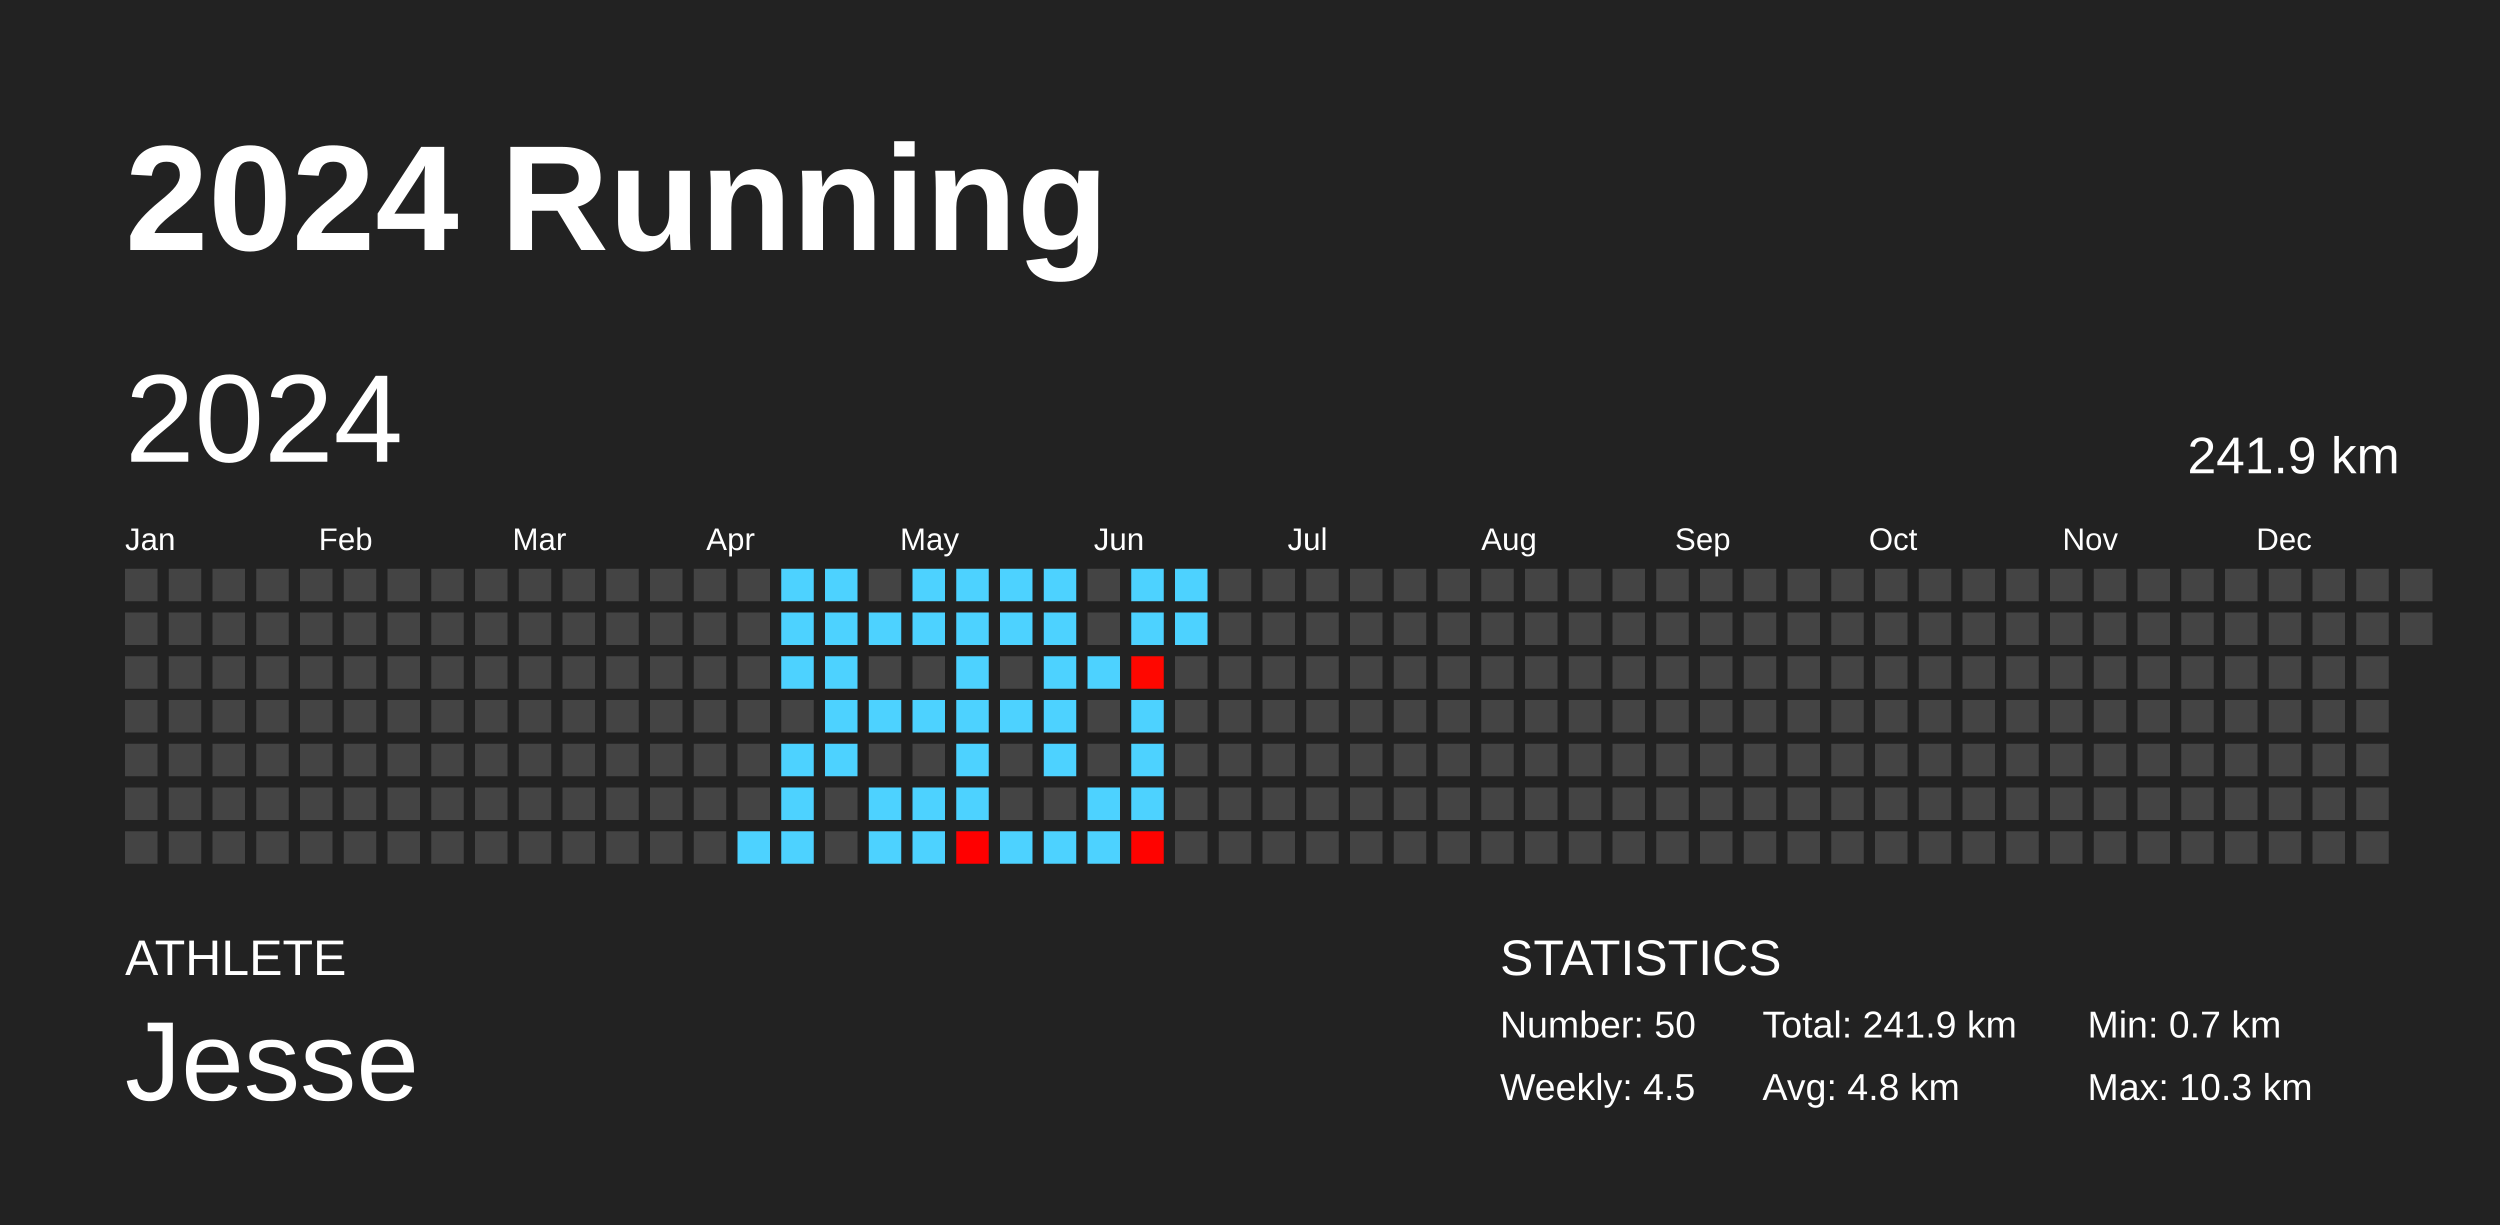
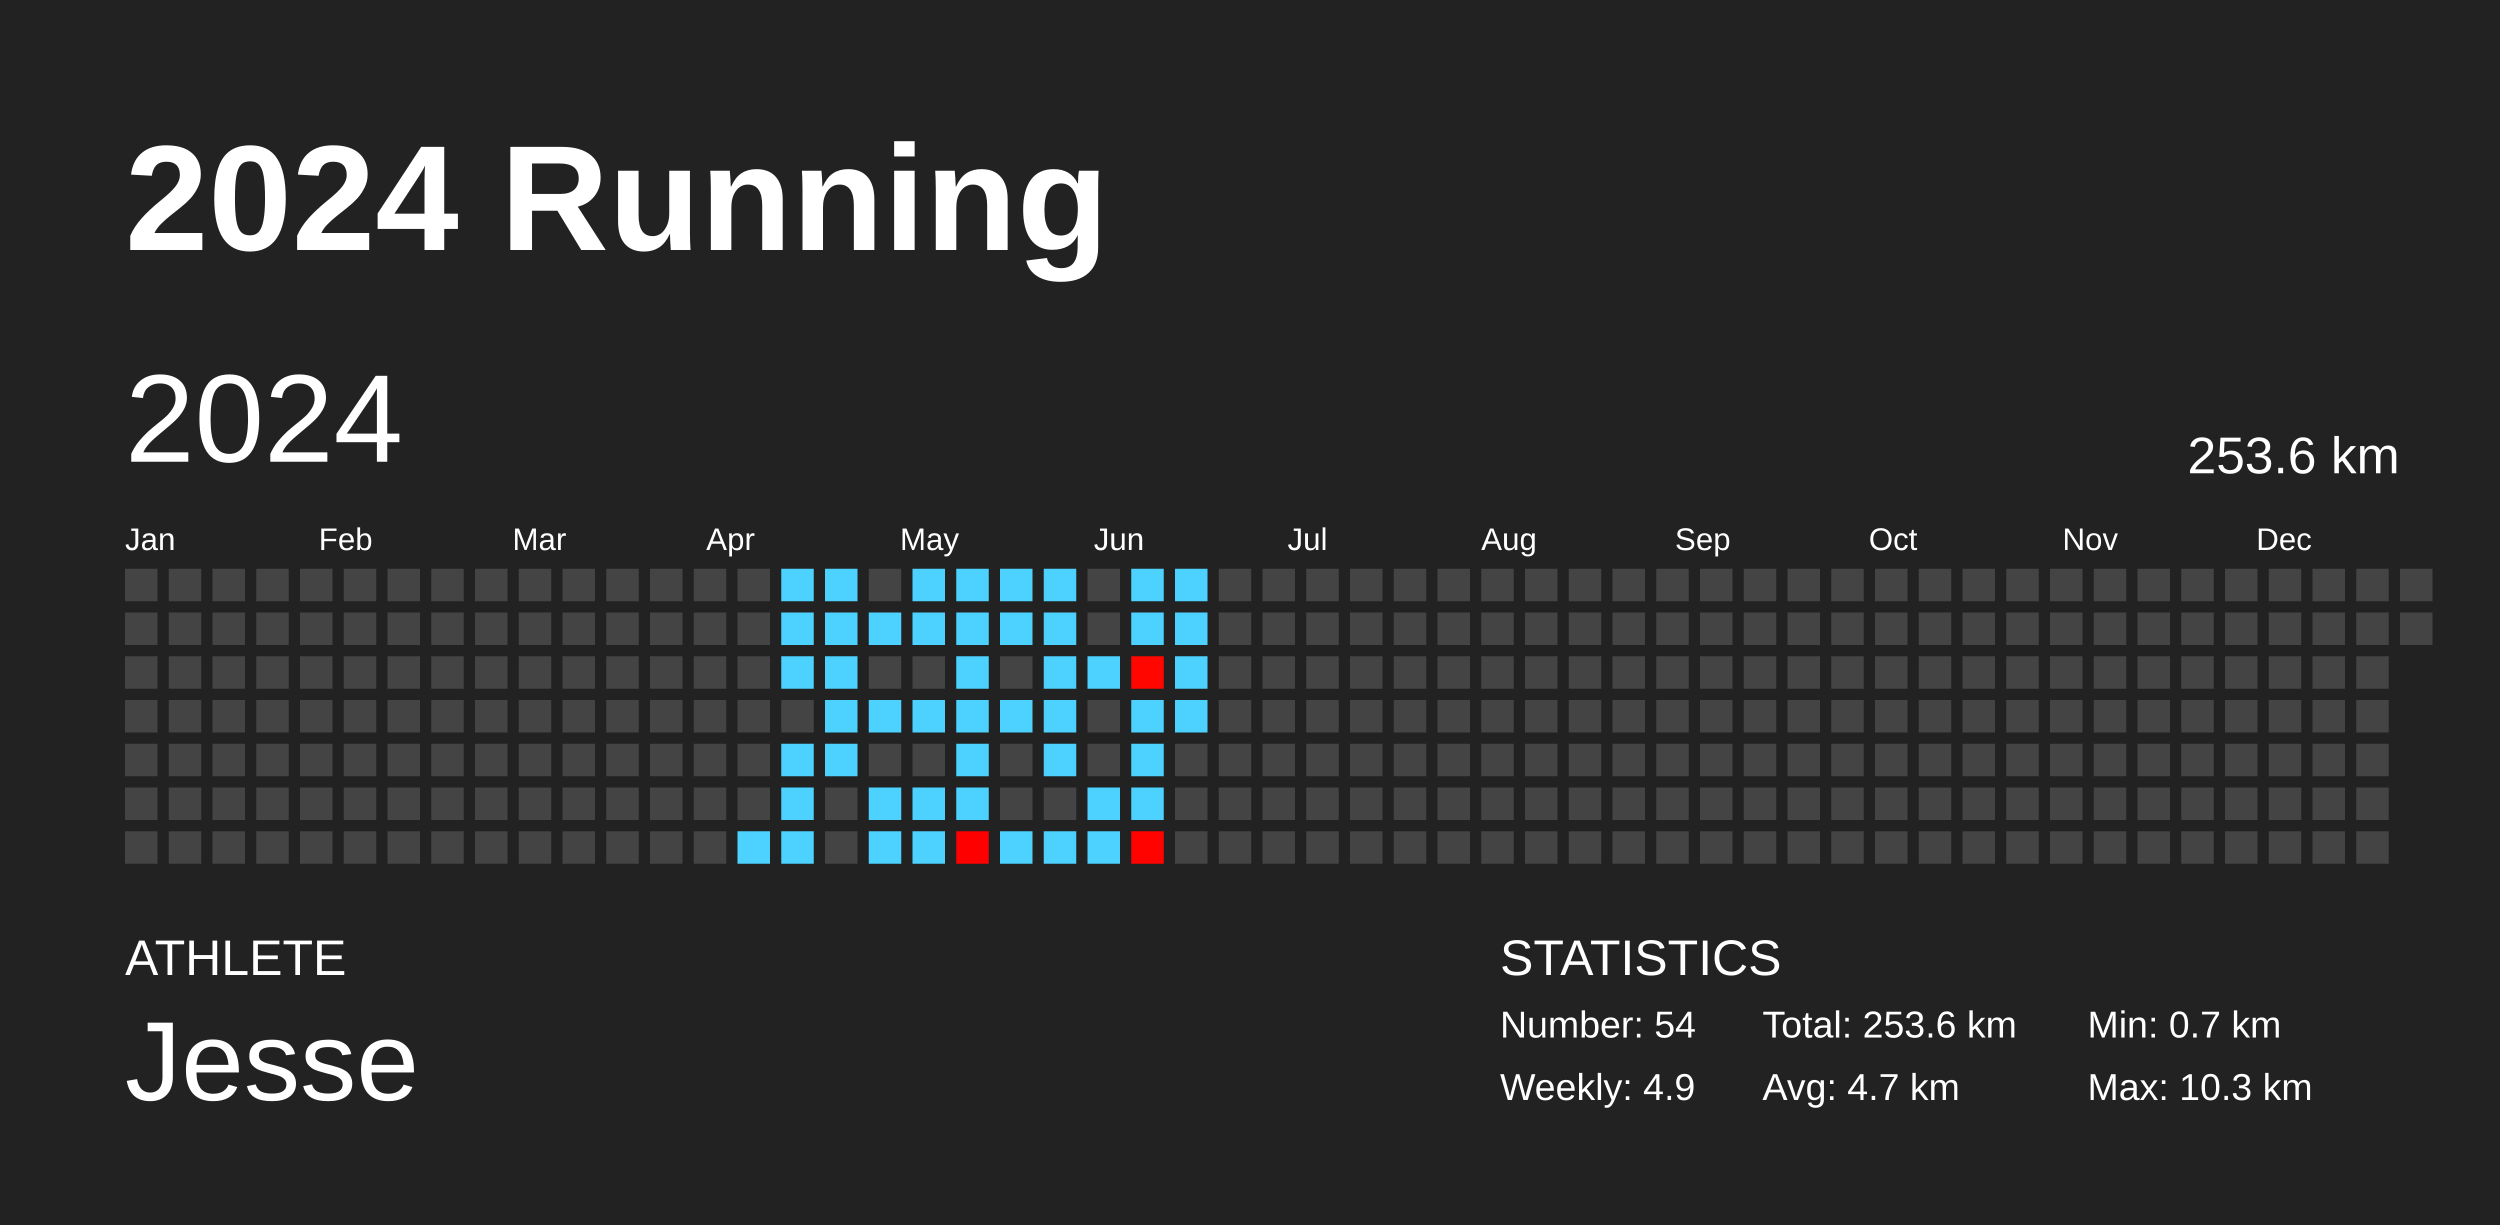
<svg xmlns="http://www.w3.org/2000/svg" baseProfile="full" height="98mm" version="1.1" viewBox="0,0,200,98" width="200mm">
  <defs />
  <rect fill="#222222" height="98" width="200" x="0" y="0" />
  <text fill="#FFFFFF" style="font-size:12px; font-family:Arial; font-weight:bold;" x="10" y="20">2024 Running</text>
  <text fill="#FFFFFF" style="font-size:4px; font-family:Arial" x="10" y="78">ATHLETE</text>
  <text fill="#FFFFFF" style="font-size:9px; font-family:Arial" x="10" y="88">Jesse</text>
  <text fill="#FFFFFF" style="font-size:4px; font-family:Arial" x="120" y="78">STATISTICS</text>
-   <text fill="#FFFFFF" style="font-size:3px; font-family:Arial" x="120" y="83">Number: 50</text>
-   <text fill="#FFFFFF" style="font-size:3px; font-family:Arial" x="120" y="88">Weekly: 4.5</text>
-   <text fill="#FFFFFF" style="font-size:3px; font-family:Arial" x="141" y="83">Total: 241.9 km</text>
-   <text fill="#FFFFFF" style="font-size:3px; font-family:Arial" x="141" y="88">Avg: 4.8 km</text>
+   <text fill="#FFFFFF" style="font-size:3px; font-family:Arial" x="120" y="83">Number: 54</text>
+   <text fill="#FFFFFF" style="font-size:3px; font-family:Arial" x="120" y="88">Weekly: 4.9</text>
+   <text fill="#FFFFFF" style="font-size:3px; font-family:Arial" x="141" y="83">Total: 253.6 km</text>
+   <text fill="#FFFFFF" style="font-size:3px; font-family:Arial" x="141" y="88">Avg: 4.7 km</text>
  <text fill="#FFFFFF" style="font-size:3px; font-family:Arial" x="167" y="83">Min: 0.7 km</text>
  <text fill="#FFFFFF" style="font-size:3px; font-family:Arial" x="167" y="88">Max: 10.3 km</text>
  <text dominant-baseline="hanging" fill="#FFFFFF" style="font-size:10.0px; font-family:Arial;" x="10" y="30">2024</text>
-   <text dominant-baseline="hanging" fill="#FFFFFF" style="font-size:4.125px; font-family:Arial;" x="175" y="35">241.9 km</text>
+   <text dominant-baseline="hanging" fill="#FFFFFF" style="font-size:4.125px; font-family:Arial;" x="175" y="35">253.6 km</text>
  <text fill="#FFFFFF" style="font-size:2.5px; font-family:Arial" x="10.0" y="44">Jan</text>
  <text fill="#FFFFFF" style="font-size:2.5px; font-family:Arial" x="25.5" y="44">Feb</text>
  <text fill="#FFFFFF" style="font-size:2.5px; font-family:Arial" x="41.0" y="44">Mar</text>
  <text fill="#FFFFFF" style="font-size:2.5px; font-family:Arial" x="56.5" y="44">Apr</text>
  <text fill="#FFFFFF" style="font-size:2.5px; font-family:Arial" x="72.0" y="44">May</text>
  <text fill="#FFFFFF" style="font-size:2.5px; font-family:Arial" x="87.5" y="44">Jun</text>
  <text fill="#FFFFFF" style="font-size:2.5px; font-family:Arial" x="103.0" y="44">Jul</text>
  <text fill="#FFFFFF" style="font-size:2.5px; font-family:Arial" x="118.5" y="44">Aug</text>
  <text fill="#FFFFFF" style="font-size:2.5px; font-family:Arial" x="134.0" y="44">Sep</text>
  <text fill="#FFFFFF" style="font-size:2.5px; font-family:Arial" x="149.5" y="44">Oct</text>
  <text fill="#FFFFFF" style="font-size:2.5px; font-family:Arial" x="165.0" y="44">Nov</text>
  <text fill="#FFFFFF" style="font-size:2.5px; font-family:Arial" x="180.5" y="44">Dec</text>
  <rect fill="#444444" height="2.6" width="2.6" x="10.0" y="45.5" />
  <rect fill="#444444" height="2.6" width="2.6" x="10.0" y="49.0" />
  <rect fill="#444444" height="2.6" width="2.6" x="10.0" y="52.5" />
  <rect fill="#444444" height="2.6" width="2.6" x="10.0" y="56.0" />
  <rect fill="#444444" height="2.6" width="2.6" x="10.0" y="59.5" />
  <rect fill="#444444" height="2.6" width="2.6" x="10.0" y="63.0" />
  <rect fill="#444444" height="2.6" width="2.6" x="10.0" y="66.5" />
  <rect fill="#444444" height="2.6" width="2.6" x="13.5" y="45.5" />
  <rect fill="#444444" height="2.6" width="2.6" x="13.5" y="49.0" />
  <rect fill="#444444" height="2.6" width="2.6" x="13.5" y="52.5" />
  <rect fill="#444444" height="2.6" width="2.6" x="13.5" y="56.0" />
  <rect fill="#444444" height="2.6" width="2.6" x="13.5" y="59.5" />
  <rect fill="#444444" height="2.6" width="2.6" x="13.5" y="63.0" />
  <rect fill="#444444" height="2.6" width="2.6" x="13.5" y="66.5" />
  <rect fill="#444444" height="2.6" width="2.6" x="17.0" y="45.5" />
  <rect fill="#444444" height="2.6" width="2.6" x="17.0" y="49.0" />
  <rect fill="#444444" height="2.6" width="2.6" x="17.0" y="52.5" />
  <rect fill="#444444" height="2.6" width="2.6" x="17.0" y="56.0" />
  <rect fill="#444444" height="2.6" width="2.6" x="17.0" y="59.5" />
  <rect fill="#444444" height="2.6" width="2.6" x="17.0" y="63.0" />
  <rect fill="#444444" height="2.6" width="2.6" x="17.0" y="66.5" />
  <rect fill="#444444" height="2.6" width="2.6" x="20.5" y="45.5" />
  <rect fill="#444444" height="2.6" width="2.6" x="20.5" y="49.0" />
  <rect fill="#444444" height="2.6" width="2.6" x="20.5" y="52.5" />
  <rect fill="#444444" height="2.6" width="2.6" x="20.5" y="56.0" />
  <rect fill="#444444" height="2.6" width="2.6" x="20.5" y="59.5" />
  <rect fill="#444444" height="2.6" width="2.6" x="20.5" y="63.0" />
  <rect fill="#444444" height="2.6" width="2.6" x="20.5" y="66.5" />
  <rect fill="#444444" height="2.6" width="2.6" x="24.0" y="45.5" />
  <rect fill="#444444" height="2.6" width="2.6" x="24.0" y="49.0" />
  <rect fill="#444444" height="2.6" width="2.6" x="24.0" y="52.5" />
  <rect fill="#444444" height="2.6" width="2.6" x="24.0" y="56.0" />
  <rect fill="#444444" height="2.6" width="2.6" x="24.0" y="59.5" />
  <rect fill="#444444" height="2.6" width="2.6" x="24.0" y="63.0" />
  <rect fill="#444444" height="2.6" width="2.6" x="24.0" y="66.5" />
  <rect fill="#444444" height="2.6" width="2.6" x="27.5" y="45.5" />
  <rect fill="#444444" height="2.6" width="2.6" x="27.5" y="49.0" />
  <rect fill="#444444" height="2.6" width="2.6" x="27.5" y="52.5" />
  <rect fill="#444444" height="2.6" width="2.6" x="27.5" y="56.0" />
  <rect fill="#444444" height="2.6" width="2.6" x="27.5" y="59.5" />
  <rect fill="#444444" height="2.6" width="2.6" x="27.5" y="63.0" />
  <rect fill="#444444" height="2.6" width="2.6" x="27.5" y="66.5" />
  <rect fill="#444444" height="2.6" width="2.6" x="31.0" y="45.5" />
  <rect fill="#444444" height="2.6" width="2.6" x="31.0" y="49.0" />
  <rect fill="#444444" height="2.6" width="2.6" x="31.0" y="52.5" />
  <rect fill="#444444" height="2.6" width="2.6" x="31.0" y="56.0" />
  <rect fill="#444444" height="2.6" width="2.6" x="31.0" y="59.5" />
  <rect fill="#444444" height="2.6" width="2.6" x="31.0" y="63.0" />
  <rect fill="#444444" height="2.6" width="2.6" x="31.0" y="66.5" />
  <rect fill="#444444" height="2.6" width="2.6" x="34.5" y="45.5" />
  <rect fill="#444444" height="2.6" width="2.6" x="34.5" y="49.0" />
  <rect fill="#444444" height="2.6" width="2.6" x="34.5" y="52.5" />
  <rect fill="#444444" height="2.6" width="2.6" x="34.5" y="56.0" />
  <rect fill="#444444" height="2.6" width="2.6" x="34.5" y="59.5" />
  <rect fill="#444444" height="2.6" width="2.6" x="34.5" y="63.0" />
  <rect fill="#444444" height="2.6" width="2.6" x="34.5" y="66.5" />
  <rect fill="#444444" height="2.6" width="2.6" x="38.0" y="45.5" />
  <rect fill="#444444" height="2.6" width="2.6" x="38.0" y="49.0" />
  <rect fill="#444444" height="2.6" width="2.6" x="38.0" y="52.5" />
  <rect fill="#444444" height="2.6" width="2.6" x="38.0" y="56.0" />
  <rect fill="#444444" height="2.6" width="2.6" x="38.0" y="59.5" />
  <rect fill="#444444" height="2.6" width="2.6" x="38.0" y="63.0" />
  <rect fill="#444444" height="2.6" width="2.6" x="38.0" y="66.5" />
  <rect fill="#444444" height="2.6" width="2.6" x="41.5" y="45.5" />
  <rect fill="#444444" height="2.6" width="2.6" x="41.5" y="49.0" />
  <rect fill="#444444" height="2.6" width="2.6" x="41.5" y="52.5" />
  <rect fill="#444444" height="2.6" width="2.6" x="41.5" y="56.0" />
  <rect fill="#444444" height="2.6" width="2.6" x="41.5" y="59.5" />
  <rect fill="#444444" height="2.6" width="2.6" x="41.5" y="63.0" />
  <rect fill="#444444" height="2.6" width="2.6" x="41.5" y="66.5" />
  <rect fill="#444444" height="2.6" width="2.6" x="45.0" y="45.5" />
  <rect fill="#444444" height="2.6" width="2.6" x="45.0" y="49.0" />
  <rect fill="#444444" height="2.6" width="2.6" x="45.0" y="52.5" />
  <rect fill="#444444" height="2.6" width="2.6" x="45.0" y="56.0" />
  <rect fill="#444444" height="2.6" width="2.6" x="45.0" y="59.5" />
  <rect fill="#444444" height="2.6" width="2.6" x="45.0" y="63.0" />
  <rect fill="#444444" height="2.6" width="2.6" x="45.0" y="66.5" />
  <rect fill="#444444" height="2.6" width="2.6" x="48.5" y="45.5" />
  <rect fill="#444444" height="2.6" width="2.6" x="48.5" y="49.0" />
  <rect fill="#444444" height="2.6" width="2.6" x="48.5" y="52.5" />
  <rect fill="#444444" height="2.6" width="2.6" x="48.5" y="56.0" />
  <rect fill="#444444" height="2.6" width="2.6" x="48.5" y="59.5" />
  <rect fill="#444444" height="2.6" width="2.6" x="48.5" y="63.0" />
  <rect fill="#444444" height="2.6" width="2.6" x="48.5" y="66.5" />
  <rect fill="#444444" height="2.6" width="2.6" x="52.0" y="45.5" />
  <rect fill="#444444" height="2.6" width="2.6" x="52.0" y="49.0" />
  <rect fill="#444444" height="2.6" width="2.6" x="52.0" y="52.5" />
  <rect fill="#444444" height="2.6" width="2.6" x="52.0" y="56.0" />
  <rect fill="#444444" height="2.6" width="2.6" x="52.0" y="59.5" />
  <rect fill="#444444" height="2.6" width="2.6" x="52.0" y="63.0" />
  <rect fill="#444444" height="2.6" width="2.6" x="52.0" y="66.5" />
  <rect fill="#444444" height="2.6" width="2.6" x="55.5" y="45.5" />
  <rect fill="#444444" height="2.6" width="2.6" x="55.5" y="49.0" />
  <rect fill="#444444" height="2.6" width="2.6" x="55.5" y="52.5" />
  <rect fill="#444444" height="2.6" width="2.6" x="55.5" y="56.0" />
  <rect fill="#444444" height="2.6" width="2.6" x="55.5" y="59.5" />
  <rect fill="#444444" height="2.6" width="2.6" x="55.5" y="63.0" />
  <rect fill="#444444" height="2.6" width="2.6" x="55.5" y="66.5" />
  <rect fill="#444444" height="2.6" width="2.6" x="59.0" y="45.5" />
  <rect fill="#444444" height="2.6" width="2.6" x="59.0" y="49.0" />
  <rect fill="#444444" height="2.6" width="2.6" x="59.0" y="52.5" />
  <rect fill="#444444" height="2.6" width="2.6" x="59.0" y="56.0" />
  <rect fill="#444444" height="2.6" width="2.6" x="59.0" y="59.5" />
  <rect fill="#444444" height="2.6" width="2.6" x="59.0" y="63.0" />
  <rect fill="#4dd2ff" height="2.6" width="2.6" x="59.0" y="66.5" />
  <rect fill="#4dd2ff" height="2.6" width="2.6" x="62.5" y="45.5" />
  <rect fill="#4dd2ff" height="2.6" width="2.6" x="62.5" y="49.0" />
  <rect fill="#4dd2ff" height="2.6" width="2.6" x="62.5" y="52.5" />
  <rect fill="#444444" height="2.6" width="2.6" x="62.5" y="56.0" />
  <rect fill="#4dd2ff" height="2.6" width="2.6" x="62.5" y="59.5" />
  <rect fill="#4dd2ff" height="2.6" width="2.6" x="62.5" y="63.0" />
  <rect fill="#4dd2ff" height="2.6" width="2.6" x="62.5" y="66.5" />
  <rect fill="#4dd2ff" height="2.6" width="2.6" x="66.0" y="45.5" />
  <rect fill="#4dd2ff" height="2.6" width="2.6" x="66.0" y="49.0" />
  <rect fill="#4dd2ff" height="2.6" width="2.6" x="66.0" y="52.5" />
  <rect fill="#4dd2ff" height="2.6" width="2.6" x="66.0" y="56.0" />
  <rect fill="#4dd2ff" height="2.6" width="2.6" x="66.0" y="59.5" />
  <rect fill="#444444" height="2.6" width="2.6" x="66.0" y="63.0" />
  <rect fill="#444444" height="2.6" width="2.6" x="66.0" y="66.5" />
  <rect fill="#444444" height="2.6" width="2.6" x="69.5" y="45.5" />
  <rect fill="#4dd2ff" height="2.6" width="2.6" x="69.5" y="49.0" />
  <rect fill="#444444" height="2.6" width="2.6" x="69.5" y="52.5" />
  <rect fill="#4dd2ff" height="2.6" width="2.6" x="69.5" y="56.0" />
  <rect fill="#444444" height="2.6" width="2.6" x="69.5" y="59.5" />
  <rect fill="#4dd2ff" height="2.6" width="2.6" x="69.5" y="63.0" />
  <rect fill="#4dd2ff" height="2.6" width="2.6" x="69.5" y="66.5" />
  <rect fill="#4dd2ff" height="2.6" width="2.6" x="73.0" y="45.5" />
  <rect fill="#4dd2ff" height="2.6" width="2.6" x="73.0" y="49.0" />
  <rect fill="#444444" height="2.6" width="2.6" x="73.0" y="52.5" />
  <rect fill="#4dd2ff" height="2.6" width="2.6" x="73.0" y="56.0" />
  <rect fill="#444444" height="2.6" width="2.6" x="73.0" y="59.5" />
  <rect fill="#4dd2ff" height="2.6" width="2.6" x="73.0" y="63.0" />
  <rect fill="#4dd2ff" height="2.6" width="2.6" x="73.0" y="66.5" />
  <rect fill="#4dd2ff" height="2.6" width="2.6" x="76.5" y="45.5" />
  <rect fill="#4dd2ff" height="2.6" width="2.6" x="76.5" y="49.0" />
  <rect fill="#4dd2ff" height="2.6" width="2.6" x="76.5" y="52.5" />
  <rect fill="#4dd2ff" height="2.6" width="2.6" x="76.5" y="56.0" />
  <rect fill="#4dd2ff" height="2.6" width="2.6" x="76.5" y="59.5" />
  <rect fill="#4dd2ff" height="2.6" width="2.6" x="76.5" y="63.0" />
  <rect fill="#ff0000" height="2.6" width="2.6" x="76.5" y="66.5" />
  <rect fill="#4dd2ff" height="2.6" width="2.6" x="80.0" y="45.5" />
  <rect fill="#4dd2ff" height="2.6" width="2.6" x="80.0" y="49.0" />
  <rect fill="#444444" height="2.6" width="2.6" x="80.0" y="52.5" />
  <rect fill="#4dd2ff" height="2.6" width="2.6" x="80.0" y="56.0" />
  <rect fill="#444444" height="2.6" width="2.6" x="80.0" y="59.5" />
  <rect fill="#444444" height="2.6" width="2.6" x="80.0" y="63.0" />
  <rect fill="#4dd2ff" height="2.6" width="2.6" x="80.0" y="66.5" />
  <rect fill="#4dd2ff" height="2.6" width="2.6" x="83.5" y="45.5" />
  <rect fill="#4dd2ff" height="2.6" width="2.6" x="83.5" y="49.0" />
  <rect fill="#4dd2ff" height="2.6" width="2.6" x="83.5" y="52.5" />
  <rect fill="#4dd2ff" height="2.6" width="2.6" x="83.5" y="56.0" />
  <rect fill="#4dd2ff" height="2.6" width="2.6" x="83.5" y="59.5" />
  <rect fill="#444444" height="2.6" width="2.6" x="83.5" y="63.0" />
  <rect fill="#4dd2ff" height="2.6" width="2.6" x="83.5" y="66.5" />
  <rect fill="#444444" height="2.6" width="2.6" x="87.0" y="45.5" />
  <rect fill="#444444" height="2.6" width="2.6" x="87.0" y="49.0" />
  <rect fill="#4dd2ff" height="2.6" width="2.6" x="87.0" y="52.5" />
  <rect fill="#444444" height="2.6" width="2.6" x="87.0" y="56.0" />
  <rect fill="#444444" height="2.6" width="2.6" x="87.0" y="59.5" />
  <rect fill="#4dd2ff" height="2.6" width="2.6" x="87.0" y="63.0" />
  <rect fill="#4dd2ff" height="2.6" width="2.6" x="87.0" y="66.5" />
  <rect fill="#4dd2ff" height="2.6" width="2.6" x="90.5" y="45.5" />
  <rect fill="#4dd2ff" height="2.6" width="2.6" x="90.5" y="49.0" />
  <rect fill="#ff0700" height="2.6" width="2.6" x="90.5" y="52.5" />
  <rect fill="#4dd2ff" height="2.6" width="2.6" x="90.5" y="56.0" />
  <rect fill="#4dd2ff" height="2.6" width="2.6" x="90.5" y="59.5" />
  <rect fill="#4dd2ff" height="2.6" width="2.6" x="90.5" y="63.0" />
  <rect fill="#ff0300" height="2.6" width="2.6" x="90.5" y="66.5" />
  <rect fill="#4dd2ff" height="2.6" width="2.6" x="94.0" y="45.5" />
  <rect fill="#4dd2ff" height="2.6" width="2.6" x="94.0" y="49.0" />
-   <rect fill="#444444" height="2.6" width="2.6" x="94.0" y="52.5" />
-   <rect fill="#444444" height="2.6" width="2.6" x="94.0" y="56.0" />
+   <rect fill="#4dd2ff" height="2.6" width="2.6" x="94.0" y="52.5" />
+   <rect fill="#4dd2ff" height="2.6" width="2.6" x="94.0" y="56.0" />
  <rect fill="#444444" height="2.6" width="2.6" x="94.0" y="59.5" />
  <rect fill="#444444" height="2.6" width="2.6" x="94.0" y="63.0" />
  <rect fill="#444444" height="2.6" width="2.6" x="94.0" y="66.5" />
  <rect fill="#444444" height="2.6" width="2.6" x="97.5" y="45.5" />
  <rect fill="#444444" height="2.6" width="2.6" x="97.5" y="49.0" />
  <rect fill="#444444" height="2.6" width="2.6" x="97.5" y="52.5" />
  <rect fill="#444444" height="2.6" width="2.6" x="97.5" y="56.0" />
  <rect fill="#444444" height="2.6" width="2.6" x="97.5" y="59.5" />
  <rect fill="#444444" height="2.6" width="2.6" x="97.5" y="63.0" />
  <rect fill="#444444" height="2.6" width="2.6" x="97.5" y="66.5" />
  <rect fill="#444444" height="2.6" width="2.6" x="101.0" y="45.5" />
  <rect fill="#444444" height="2.6" width="2.6" x="101.0" y="49.0" />
  <rect fill="#444444" height="2.6" width="2.6" x="101.0" y="52.5" />
  <rect fill="#444444" height="2.6" width="2.6" x="101.0" y="56.0" />
  <rect fill="#444444" height="2.6" width="2.6" x="101.0" y="59.5" />
  <rect fill="#444444" height="2.6" width="2.6" x="101.0" y="63.0" />
  <rect fill="#444444" height="2.6" width="2.6" x="101.0" y="66.5" />
  <rect fill="#444444" height="2.6" width="2.6" x="104.5" y="45.5" />
  <rect fill="#444444" height="2.6" width="2.6" x="104.5" y="49.0" />
  <rect fill="#444444" height="2.6" width="2.6" x="104.5" y="52.5" />
  <rect fill="#444444" height="2.6" width="2.6" x="104.5" y="56.0" />
  <rect fill="#444444" height="2.6" width="2.6" x="104.5" y="59.5" />
  <rect fill="#444444" height="2.6" width="2.6" x="104.5" y="63.0" />
  <rect fill="#444444" height="2.6" width="2.6" x="104.5" y="66.5" />
  <rect fill="#444444" height="2.6" width="2.6" x="108.0" y="45.5" />
  <rect fill="#444444" height="2.6" width="2.6" x="108.0" y="49.0" />
  <rect fill="#444444" height="2.6" width="2.6" x="108.0" y="52.5" />
  <rect fill="#444444" height="2.6" width="2.6" x="108.0" y="56.0" />
  <rect fill="#444444" height="2.6" width="2.6" x="108.0" y="59.5" />
  <rect fill="#444444" height="2.6" width="2.6" x="108.0" y="63.0" />
  <rect fill="#444444" height="2.6" width="2.6" x="108.0" y="66.5" />
  <rect fill="#444444" height="2.6" width="2.6" x="111.5" y="45.5" />
  <rect fill="#444444" height="2.6" width="2.6" x="111.5" y="49.0" />
  <rect fill="#444444" height="2.6" width="2.6" x="111.5" y="52.5" />
  <rect fill="#444444" height="2.6" width="2.6" x="111.5" y="56.0" />
  <rect fill="#444444" height="2.6" width="2.6" x="111.5" y="59.5" />
  <rect fill="#444444" height="2.6" width="2.6" x="111.5" y="63.0" />
  <rect fill="#444444" height="2.6" width="2.6" x="111.5" y="66.5" />
  <rect fill="#444444" height="2.6" width="2.6" x="115.0" y="45.5" />
  <rect fill="#444444" height="2.6" width="2.6" x="115.0" y="49.0" />
  <rect fill="#444444" height="2.6" width="2.6" x="115.0" y="52.5" />
  <rect fill="#444444" height="2.6" width="2.6" x="115.0" y="56.0" />
  <rect fill="#444444" height="2.6" width="2.6" x="115.0" y="59.5" />
  <rect fill="#444444" height="2.6" width="2.6" x="115.0" y="63.0" />
  <rect fill="#444444" height="2.6" width="2.6" x="115.0" y="66.5" />
  <rect fill="#444444" height="2.6" width="2.6" x="118.5" y="45.5" />
  <rect fill="#444444" height="2.6" width="2.6" x="118.5" y="49.0" />
  <rect fill="#444444" height="2.6" width="2.6" x="118.5" y="52.5" />
  <rect fill="#444444" height="2.6" width="2.6" x="118.5" y="56.0" />
  <rect fill="#444444" height="2.6" width="2.6" x="118.5" y="59.5" />
  <rect fill="#444444" height="2.6" width="2.6" x="118.5" y="63.0" />
  <rect fill="#444444" height="2.6" width="2.6" x="118.5" y="66.5" />
  <rect fill="#444444" height="2.6" width="2.6" x="122.0" y="45.5" />
  <rect fill="#444444" height="2.6" width="2.6" x="122.0" y="49.0" />
  <rect fill="#444444" height="2.6" width="2.6" x="122.0" y="52.5" />
  <rect fill="#444444" height="2.6" width="2.6" x="122.0" y="56.0" />
  <rect fill="#444444" height="2.6" width="2.6" x="122.0" y="59.5" />
  <rect fill="#444444" height="2.6" width="2.6" x="122.0" y="63.0" />
  <rect fill="#444444" height="2.6" width="2.6" x="122.0" y="66.5" />
  <rect fill="#444444" height="2.6" width="2.6" x="125.5" y="45.5" />
  <rect fill="#444444" height="2.6" width="2.6" x="125.5" y="49.0" />
  <rect fill="#444444" height="2.6" width="2.6" x="125.5" y="52.5" />
  <rect fill="#444444" height="2.6" width="2.6" x="125.5" y="56.0" />
  <rect fill="#444444" height="2.6" width="2.6" x="125.5" y="59.5" />
  <rect fill="#444444" height="2.6" width="2.6" x="125.5" y="63.0" />
  <rect fill="#444444" height="2.6" width="2.6" x="125.5" y="66.5" />
  <rect fill="#444444" height="2.6" width="2.6" x="129.0" y="45.5" />
  <rect fill="#444444" height="2.6" width="2.6" x="129.0" y="49.0" />
  <rect fill="#444444" height="2.6" width="2.6" x="129.0" y="52.5" />
  <rect fill="#444444" height="2.6" width="2.6" x="129.0" y="56.0" />
  <rect fill="#444444" height="2.6" width="2.6" x="129.0" y="59.5" />
  <rect fill="#444444" height="2.6" width="2.6" x="129.0" y="63.0" />
  <rect fill="#444444" height="2.6" width="2.6" x="129.0" y="66.5" />
  <rect fill="#444444" height="2.6" width="2.6" x="132.5" y="45.5" />
  <rect fill="#444444" height="2.6" width="2.6" x="132.5" y="49.0" />
  <rect fill="#444444" height="2.6" width="2.6" x="132.5" y="52.5" />
  <rect fill="#444444" height="2.6" width="2.6" x="132.5" y="56.0" />
  <rect fill="#444444" height="2.6" width="2.6" x="132.5" y="59.5" />
  <rect fill="#444444" height="2.6" width="2.6" x="132.5" y="63.0" />
  <rect fill="#444444" height="2.6" width="2.6" x="132.5" y="66.5" />
  <rect fill="#444444" height="2.6" width="2.6" x="136.0" y="45.5" />
  <rect fill="#444444" height="2.6" width="2.6" x="136.0" y="49.0" />
  <rect fill="#444444" height="2.6" width="2.6" x="136.0" y="52.5" />
  <rect fill="#444444" height="2.6" width="2.6" x="136.0" y="56.0" />
  <rect fill="#444444" height="2.6" width="2.6" x="136.0" y="59.5" />
  <rect fill="#444444" height="2.6" width="2.6" x="136.0" y="63.0" />
  <rect fill="#444444" height="2.6" width="2.6" x="136.0" y="66.5" />
  <rect fill="#444444" height="2.6" width="2.6" x="139.5" y="45.5" />
  <rect fill="#444444" height="2.6" width="2.6" x="139.5" y="49.0" />
  <rect fill="#444444" height="2.6" width="2.6" x="139.5" y="52.5" />
  <rect fill="#444444" height="2.6" width="2.6" x="139.5" y="56.0" />
  <rect fill="#444444" height="2.6" width="2.6" x="139.5" y="59.5" />
  <rect fill="#444444" height="2.6" width="2.6" x="139.5" y="63.0" />
  <rect fill="#444444" height="2.6" width="2.6" x="139.5" y="66.5" />
  <rect fill="#444444" height="2.6" width="2.6" x="143.0" y="45.5" />
  <rect fill="#444444" height="2.6" width="2.6" x="143.0" y="49.0" />
  <rect fill="#444444" height="2.6" width="2.6" x="143.0" y="52.5" />
  <rect fill="#444444" height="2.6" width="2.6" x="143.0" y="56.0" />
  <rect fill="#444444" height="2.6" width="2.6" x="143.0" y="59.5" />
  <rect fill="#444444" height="2.6" width="2.6" x="143.0" y="63.0" />
  <rect fill="#444444" height="2.6" width="2.6" x="143.0" y="66.5" />
  <rect fill="#444444" height="2.6" width="2.6" x="146.5" y="45.5" />
  <rect fill="#444444" height="2.6" width="2.6" x="146.5" y="49.0" />
  <rect fill="#444444" height="2.6" width="2.6" x="146.5" y="52.5" />
  <rect fill="#444444" height="2.6" width="2.6" x="146.5" y="56.0" />
  <rect fill="#444444" height="2.6" width="2.6" x="146.5" y="59.5" />
  <rect fill="#444444" height="2.6" width="2.6" x="146.5" y="63.0" />
  <rect fill="#444444" height="2.6" width="2.6" x="146.5" y="66.5" />
  <rect fill="#444444" height="2.6" width="2.6" x="150.0" y="45.5" />
  <rect fill="#444444" height="2.6" width="2.6" x="150.0" y="49.0" />
  <rect fill="#444444" height="2.6" width="2.6" x="150.0" y="52.5" />
  <rect fill="#444444" height="2.6" width="2.6" x="150.0" y="56.0" />
  <rect fill="#444444" height="2.6" width="2.6" x="150.0" y="59.5" />
  <rect fill="#444444" height="2.6" width="2.6" x="150.0" y="63.0" />
  <rect fill="#444444" height="2.6" width="2.6" x="150.0" y="66.5" />
  <rect fill="#444444" height="2.6" width="2.6" x="153.5" y="45.5" />
  <rect fill="#444444" height="2.6" width="2.6" x="153.5" y="49.0" />
  <rect fill="#444444" height="2.6" width="2.6" x="153.5" y="52.5" />
  <rect fill="#444444" height="2.6" width="2.6" x="153.5" y="56.0" />
  <rect fill="#444444" height="2.6" width="2.6" x="153.5" y="59.5" />
  <rect fill="#444444" height="2.6" width="2.6" x="153.5" y="63.0" />
  <rect fill="#444444" height="2.6" width="2.6" x="153.5" y="66.5" />
  <rect fill="#444444" height="2.6" width="2.6" x="157.0" y="45.5" />
  <rect fill="#444444" height="2.6" width="2.6" x="157.0" y="49.0" />
  <rect fill="#444444" height="2.6" width="2.6" x="157.0" y="52.5" />
  <rect fill="#444444" height="2.6" width="2.6" x="157.0" y="56.0" />
  <rect fill="#444444" height="2.6" width="2.6" x="157.0" y="59.5" />
  <rect fill="#444444" height="2.6" width="2.6" x="157.0" y="63.0" />
  <rect fill="#444444" height="2.6" width="2.6" x="157.0" y="66.5" />
  <rect fill="#444444" height="2.6" width="2.6" x="160.5" y="45.5" />
  <rect fill="#444444" height="2.6" width="2.6" x="160.5" y="49.0" />
  <rect fill="#444444" height="2.6" width="2.6" x="160.5" y="52.5" />
  <rect fill="#444444" height="2.6" width="2.6" x="160.5" y="56.0" />
  <rect fill="#444444" height="2.6" width="2.6" x="160.5" y="59.5" />
  <rect fill="#444444" height="2.6" width="2.6" x="160.5" y="63.0" />
  <rect fill="#444444" height="2.6" width="2.6" x="160.5" y="66.5" />
  <rect fill="#444444" height="2.6" width="2.6" x="164.0" y="45.5" />
  <rect fill="#444444" height="2.6" width="2.6" x="164.0" y="49.0" />
  <rect fill="#444444" height="2.6" width="2.6" x="164.0" y="52.5" />
  <rect fill="#444444" height="2.6" width="2.6" x="164.0" y="56.0" />
  <rect fill="#444444" height="2.6" width="2.6" x="164.0" y="59.5" />
  <rect fill="#444444" height="2.6" width="2.6" x="164.0" y="63.0" />
  <rect fill="#444444" height="2.6" width="2.6" x="164.0" y="66.5" />
  <rect fill="#444444" height="2.6" width="2.6" x="167.5" y="45.5" />
  <rect fill="#444444" height="2.6" width="2.6" x="167.5" y="49.0" />
  <rect fill="#444444" height="2.6" width="2.6" x="167.5" y="52.5" />
  <rect fill="#444444" height="2.6" width="2.6" x="167.5" y="56.0" />
  <rect fill="#444444" height="2.6" width="2.6" x="167.5" y="59.5" />
  <rect fill="#444444" height="2.6" width="2.6" x="167.5" y="63.0" />
  <rect fill="#444444" height="2.6" width="2.6" x="167.5" y="66.5" />
  <rect fill="#444444" height="2.6" width="2.6" x="171.0" y="45.5" />
  <rect fill="#444444" height="2.6" width="2.6" x="171.0" y="49.0" />
  <rect fill="#444444" height="2.6" width="2.6" x="171.0" y="52.5" />
  <rect fill="#444444" height="2.6" width="2.6" x="171.0" y="56.0" />
  <rect fill="#444444" height="2.6" width="2.6" x="171.0" y="59.5" />
  <rect fill="#444444" height="2.6" width="2.6" x="171.0" y="63.0" />
  <rect fill="#444444" height="2.6" width="2.6" x="171.0" y="66.5" />
  <rect fill="#444444" height="2.6" width="2.6" x="174.5" y="45.5" />
  <rect fill="#444444" height="2.6" width="2.6" x="174.5" y="49.0" />
  <rect fill="#444444" height="2.6" width="2.6" x="174.5" y="52.5" />
  <rect fill="#444444" height="2.6" width="2.6" x="174.5" y="56.0" />
  <rect fill="#444444" height="2.6" width="2.6" x="174.5" y="59.5" />
  <rect fill="#444444" height="2.6" width="2.6" x="174.5" y="63.0" />
  <rect fill="#444444" height="2.6" width="2.6" x="174.5" y="66.5" />
  <rect fill="#444444" height="2.6" width="2.6" x="178.0" y="45.5" />
  <rect fill="#444444" height="2.6" width="2.6" x="178.0" y="49.0" />
  <rect fill="#444444" height="2.6" width="2.6" x="178.0" y="52.5" />
  <rect fill="#444444" height="2.6" width="2.6" x="178.0" y="56.0" />
  <rect fill="#444444" height="2.6" width="2.6" x="178.0" y="59.5" />
  <rect fill="#444444" height="2.6" width="2.6" x="178.0" y="63.0" />
  <rect fill="#444444" height="2.6" width="2.6" x="178.0" y="66.5" />
  <rect fill="#444444" height="2.6" width="2.6" x="181.5" y="45.5" />
  <rect fill="#444444" height="2.6" width="2.6" x="181.5" y="49.0" />
  <rect fill="#444444" height="2.6" width="2.6" x="181.5" y="52.5" />
  <rect fill="#444444" height="2.6" width="2.6" x="181.5" y="56.0" />
  <rect fill="#444444" height="2.6" width="2.6" x="181.5" y="59.5" />
  <rect fill="#444444" height="2.6" width="2.6" x="181.5" y="63.0" />
  <rect fill="#444444" height="2.6" width="2.6" x="181.5" y="66.5" />
  <rect fill="#444444" height="2.6" width="2.6" x="185.0" y="45.5" />
  <rect fill="#444444" height="2.6" width="2.6" x="185.0" y="49.0" />
  <rect fill="#444444" height="2.6" width="2.6" x="185.0" y="52.5" />
  <rect fill="#444444" height="2.6" width="2.6" x="185.0" y="56.0" />
  <rect fill="#444444" height="2.6" width="2.6" x="185.0" y="59.5" />
  <rect fill="#444444" height="2.6" width="2.6" x="185.0" y="63.0" />
  <rect fill="#444444" height="2.6" width="2.6" x="185.0" y="66.5" />
  <rect fill="#444444" height="2.6" width="2.6" x="188.5" y="45.5" />
  <rect fill="#444444" height="2.6" width="2.6" x="188.5" y="49.0" />
  <rect fill="#444444" height="2.6" width="2.6" x="188.5" y="52.5" />
  <rect fill="#444444" height="2.6" width="2.6" x="188.5" y="56.0" />
  <rect fill="#444444" height="2.6" width="2.6" x="188.5" y="59.5" />
  <rect fill="#444444" height="2.6" width="2.6" x="188.5" y="63.0" />
  <rect fill="#444444" height="2.6" width="2.6" x="188.5" y="66.5" />
  <rect fill="#444444" height="2.6" width="2.6" x="192.0" y="45.5" />
  <rect fill="#444444" height="2.6" width="2.6" x="192.0" y="49.0" />
</svg>
